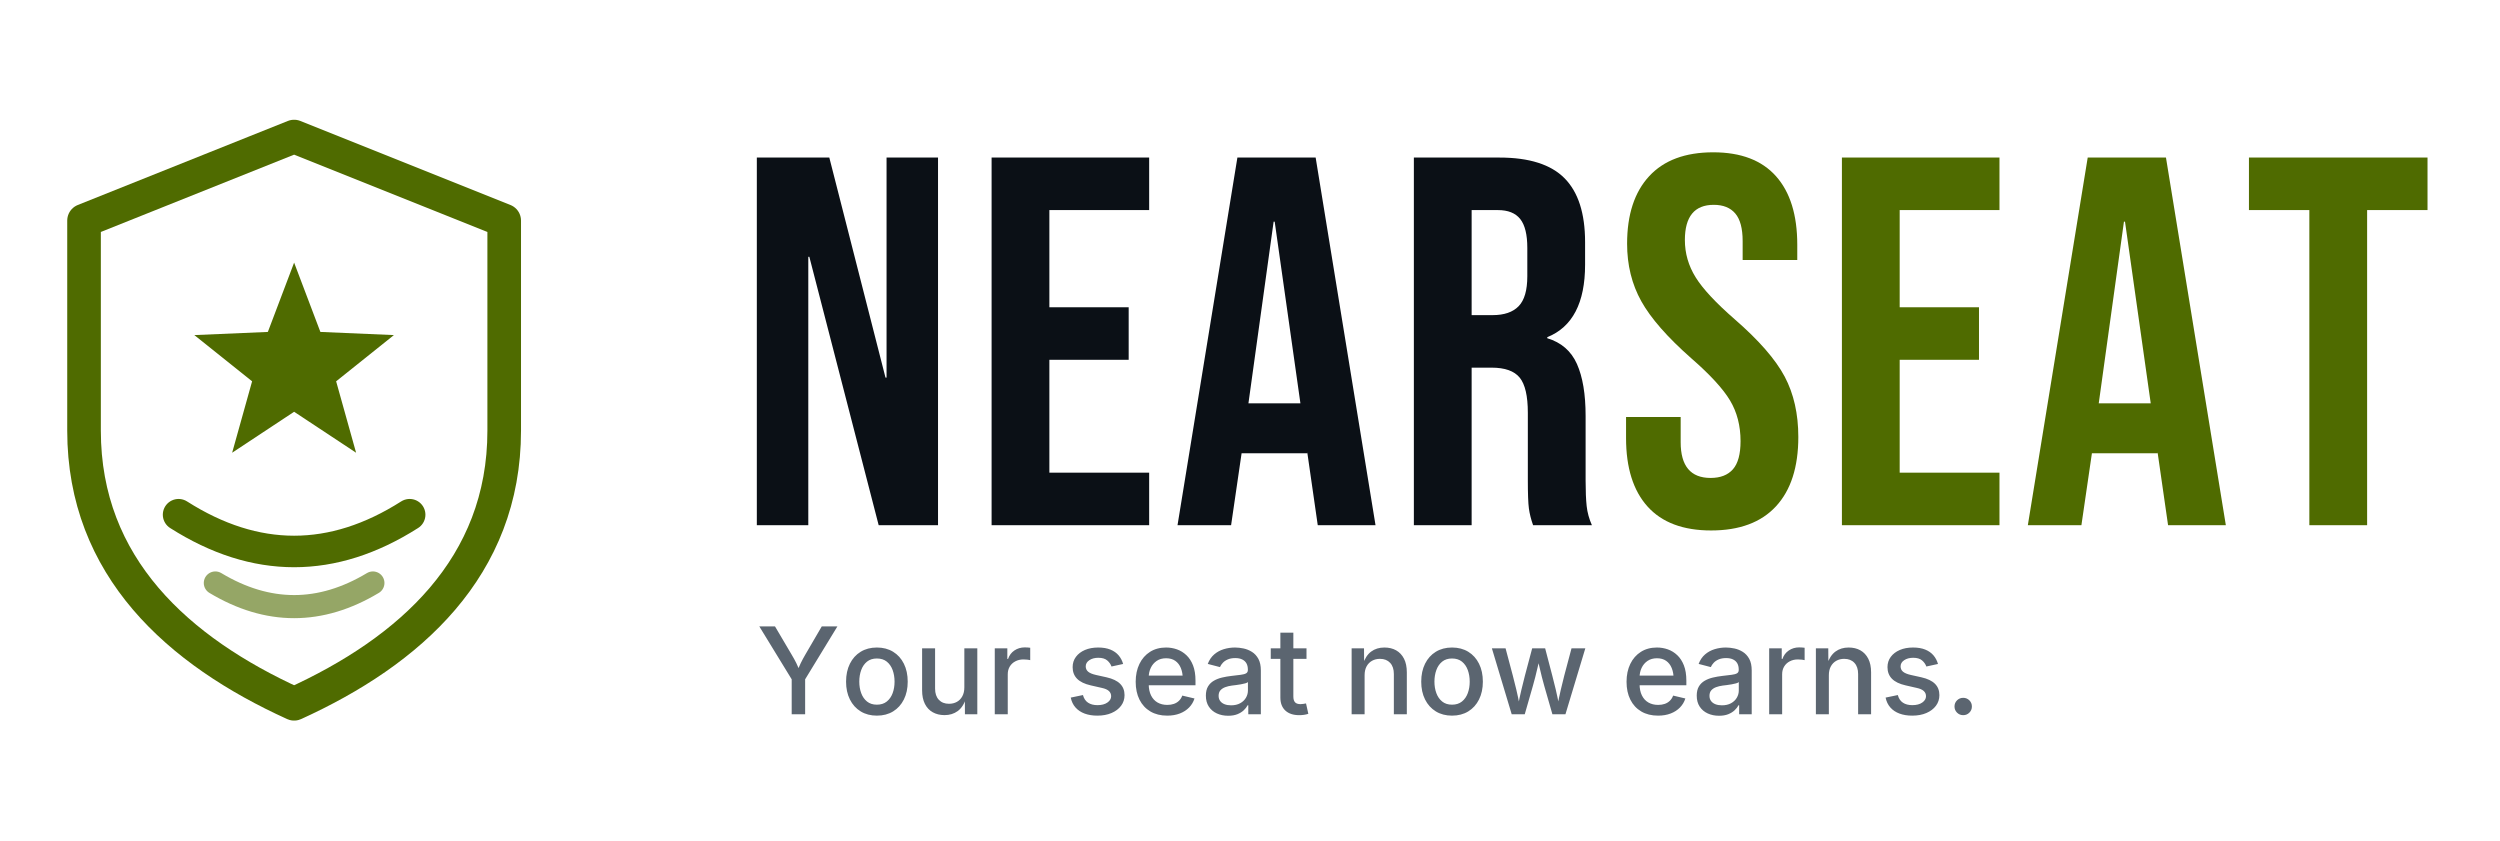
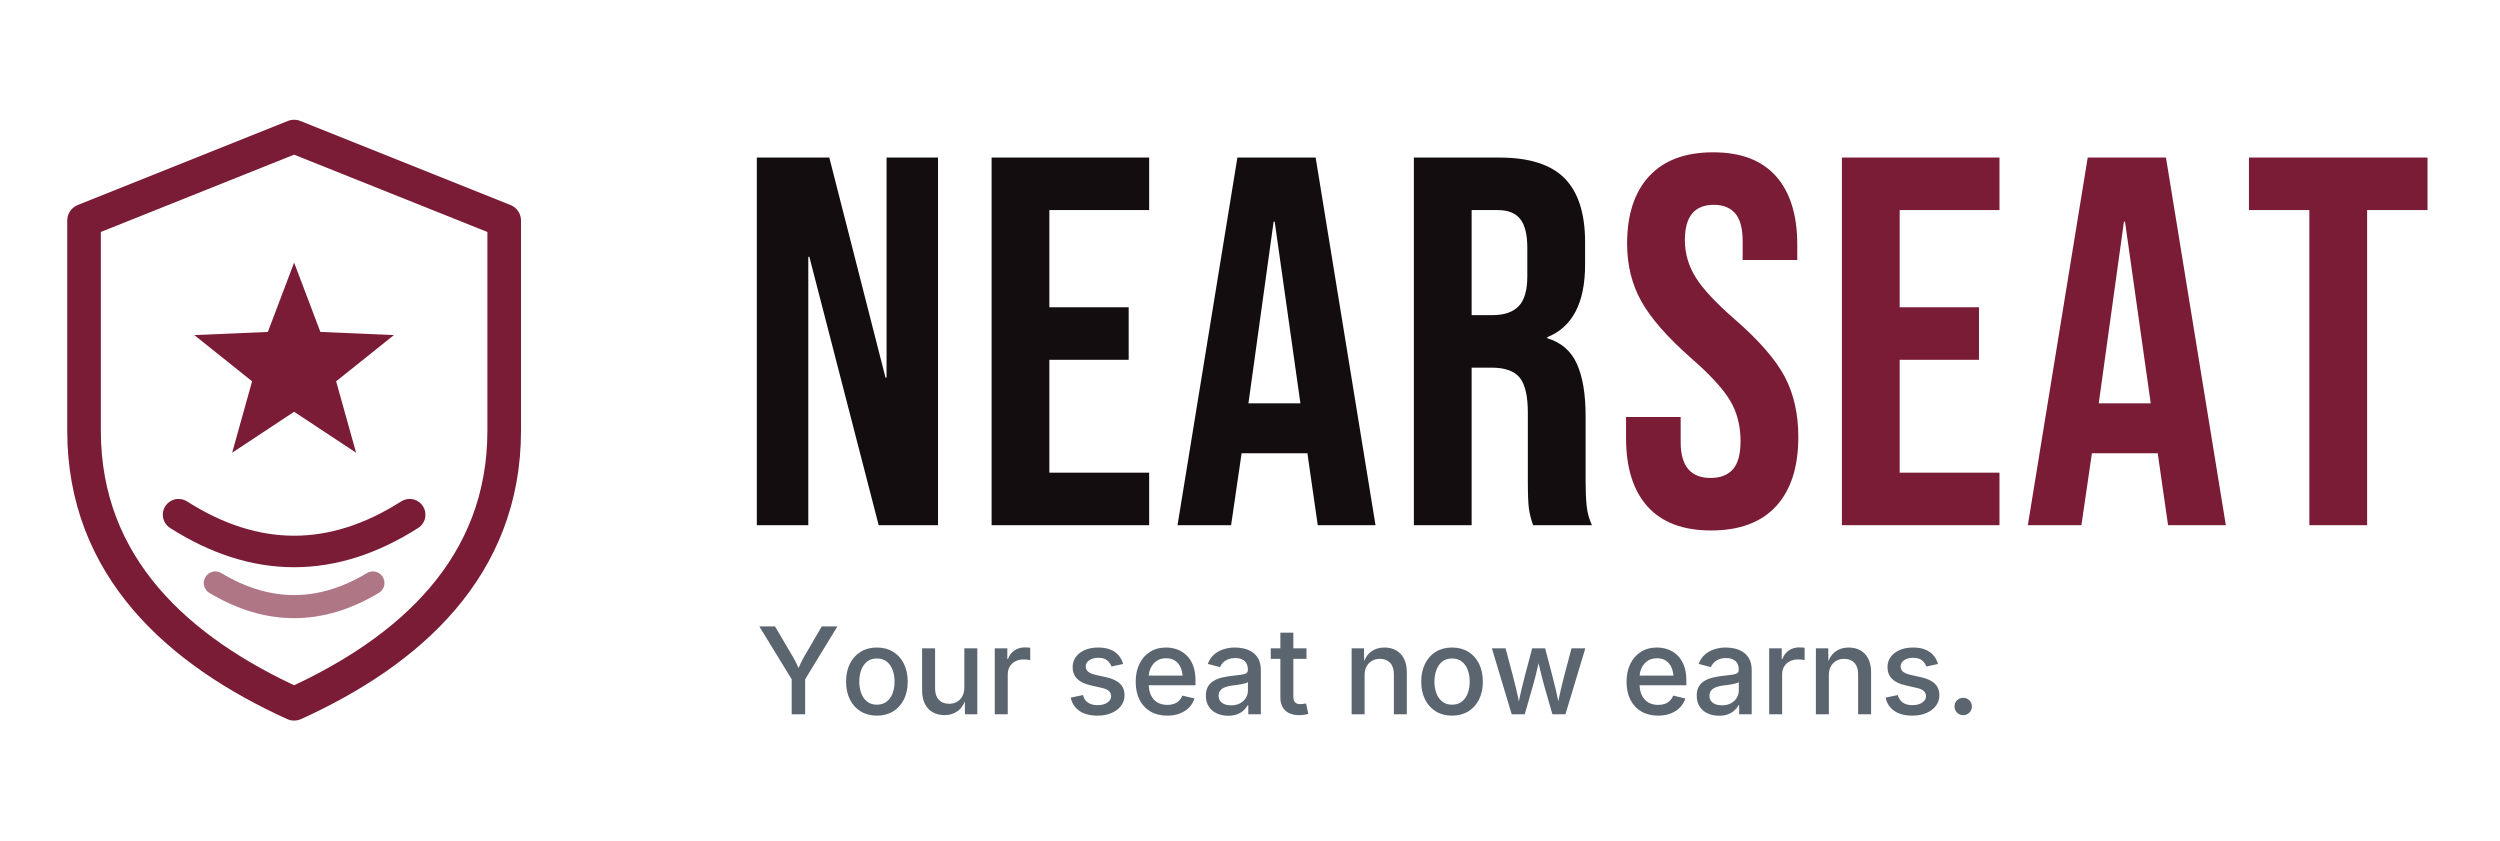
<svg xmlns="http://www.w3.org/2000/svg" viewBox="0 0 238 80">
  <g transform="translate(-4 8)">
-     <path d="M32 5 L52 13 V33 C52 46 43 54 32 59 C21 54 12 46 12 33 V13 Z" fill="none" stroke="#4F6B00" stroke-width="3.2" stroke-linejoin="round" />
-     <polygon points="32.0,17.0 34.5,23.6 41.5,23.9 36.0,28.3 37.9,35.1 32.0,31.2 26.1,35.1 28.0,28.3 22.5,23.9 29.5,23.6" fill="#4F6B00" />
-     <path d="M21 41 Q32 48 43 41" fill="none" stroke="#4F6B00" stroke-width="3" stroke-linecap="round" />
-     <path d="M24.5 47.5 Q32 52 39.5 47.5" fill="none" stroke="#4F6B00" stroke-width="2.2" stroke-linecap="round" opacity="0.6" />
+     <path d="M32 5 L52 13 V33 C52 46 43 54 32 59 C21 54 12 46 12 33 V13 Z" fill="none" stroke="#7a1c36" stroke-width="3.2" stroke-linejoin="round" />
+     <polygon points="32.0,17.0 34.5,23.6 41.5,23.9 36.0,28.3 37.9,35.1 32.0,31.2 26.1,35.1 28.0,28.3 22.5,23.9 29.5,23.6" fill="#7a1c36" />
+     <path d="M21 41 Q32 48 43 41" fill="none" stroke="#7a1c36" stroke-width="3" stroke-linecap="round" />
+     <path d="M24.5 47.5 Q32 52 39.5 47.5" fill="none" stroke="#7a1c36" stroke-width="2.2" stroke-linecap="round" opacity="0.6" />
  </g>
-   <path fill="#0b1016" d="M72.05 15.0H78.95L84.3 35.95H84.4V15.0H89.3V50.0H83.65L77.05 24.45H76.95V50.0H72.05Z M94.4 15.0H109.4V20.0H99.9V29.25H107.45V34.25H99.9V45.0H109.4V50.0H94.4Z M117.8 15.0H125.25L130.95 50.0H125.45L124.45 43.05V43.15H118.2L117.2 50.0H112.1ZM123.8 38.4 121.35 21.1H121.25L118.85 38.4Z M134.6 15.0H142.75Q147.0 15.0 148.95 16.975Q150.9 18.95 150.9 23.05V25.2Q150.9 30.65 147.3 32.1V32.2Q149.3 32.8 150.125 34.65Q150.95 36.5 150.95 39.6V45.75Q150.95 47.25 151.05 48.175Q151.15 49.1 151.55 50.0H145.95Q145.65 49.15 145.55 48.4Q145.45 47.65 145.45 45.7V39.3Q145.45 36.9 144.675 35.95Q143.9 35.0 142.0 35.0H140.1V50.0H134.6ZM142.1 30.0Q143.75 30.0 144.575 29.15Q145.4 28.3 145.4 26.3V23.6Q145.4 21.7 144.725 20.85Q144.05 20.0 142.6 20.0H140.1V30.0Z" />
-   <path fill="#4F6B00" d="M154.8 41.7V39.7H160V42.1Q160 45.5 162.85 45.5Q164.25 45.5 164.975 44.675Q165.7 43.85 165.7 42.0Q165.7 39.8 164.7 38.125Q163.7 36.45 161 34.1Q157.6 31.1 156.25 28.675Q154.9 26.25 154.9 23.2Q154.9 19.05 157.0 16.775Q159.1 14.5 163.1 14.5Q167.05 14.5 169.075 16.775Q171.1 19.05 171.1 23.3V24.75H165.9V22.95Q165.9 21.15 165.2 20.325Q164.5 19.5 163.15 19.5Q160.4 19.5 160.4 22.85Q160.4 24.75 161.425 26.4Q162.45 28.05 165.15 30.4Q168.6 33.4 169.9 35.85Q171.2 38.3 171.2 41.6Q171.2 45.9 169.075 48.2Q166.95 50.5 162.9 50.5Q158.9 50.5 156.85 48.225Q154.8 45.95 154.8 41.7Z M175.35 15.0H190.35V20.0H180.85V29.25H188.4V34.25H180.85V45.0H190.35V50.0H175.35Z M198.75 15.0H206.2L211.9 50.0H206.4L205.4 43.05V43.15H199.15L198.15 50.0H193.05ZM204.75 38.4 202.3 21.1H202.2L199.8 38.4Z M219.85 20.0H214.1V15.0H231.1V20.0H225.35V50.0H219.85Z" />
+   <path fill="#140d10" d="M72.05 15.0H78.95L84.3 35.95H84.4V15.0H89.3V50.0H83.65L77.05 24.45H76.95V50.0H72.05Z M94.4 15.0H109.4V20.0H99.9V29.25H107.45V34.25H99.9V45.0H109.4V50.0H94.4Z M117.8 15.0H125.25L130.95 50.0H125.45L124.45 43.05V43.15H118.2L117.2 50.0H112.1ZM123.8 38.4 121.35 21.1H121.25L118.85 38.4Z M134.6 15.0H142.75Q147.0 15.0 148.95 16.975Q150.9 18.95 150.9 23.05V25.2Q150.9 30.65 147.3 32.1V32.2Q149.3 32.8 150.125 34.65Q150.95 36.5 150.95 39.6V45.75Q150.95 47.25 151.05 48.175Q151.15 49.1 151.55 50.0H145.95Q145.65 49.15 145.55 48.4Q145.45 47.65 145.45 45.7V39.3Q145.45 36.9 144.675 35.95Q143.9 35.0 142.0 35.0H140.1V50.0H134.6ZM142.1 30.0Q143.75 30.0 144.575 29.15Q145.4 28.3 145.4 26.3V23.6Q145.4 21.7 144.725 20.85Q144.05 20.0 142.6 20.0H140.1V30.0Z" />
+   <path fill="#7a1c36" d="M154.8 41.7V39.7H160V42.1Q160 45.5 162.85 45.5Q164.25 45.5 164.975 44.675Q165.7 43.85 165.7 42.0Q165.7 39.8 164.7 38.125Q163.7 36.45 161 34.1Q157.6 31.1 156.25 28.675Q154.9 26.25 154.9 23.2Q154.9 19.05 157.0 16.775Q159.1 14.5 163.1 14.5Q167.05 14.5 169.075 16.775Q171.1 19.05 171.1 23.3V24.75H165.9V22.95Q165.9 21.15 165.2 20.325Q164.5 19.5 163.15 19.5Q160.4 19.5 160.4 22.85Q160.4 24.75 161.425 26.4Q162.45 28.05 165.15 30.4Q168.6 33.4 169.9 35.85Q171.2 38.3 171.2 41.6Q171.2 45.9 169.075 48.2Q166.95 50.5 162.9 50.5Q158.9 50.5 156.85 48.225Q154.8 45.95 154.8 41.7Z M175.35 15.0H190.35V20.0H180.85V29.25H188.4V34.25H180.85V45.0H190.35V50.0H175.35Z M198.75 15.0H206.2L211.9 50.0H206.4L205.4 43.05V43.15H199.15L198.15 50.0H193.05ZM204.75 38.4 202.3 21.1H202.2L199.8 38.4Z M219.85 20.0H214.1V15.0H231.1V20.0H225.35V50.0H219.85Z" />
  <path fill="#5B6570" d="M75.369 68.0V64.67L72.286 59.633H73.78L75.352 62.301Q75.616 62.739 75.816 63.143Q76.015 63.547 76.228 64.142H75.818Q76.032 63.536 76.231 63.129Q76.43 62.722 76.677 62.301L78.233 59.633H79.721L76.649 64.67V68.0Z M83.478 68.129Q82.596 68.129 81.936 67.725Q81.276 67.321 80.911 66.591Q80.546 65.861 80.546 64.895Q80.546 63.918 80.911 63.185Q81.276 62.452 81.936 62.048Q82.596 61.644 83.478 61.644Q84.365 61.644 85.025 62.048Q85.684 62.452 86.049 63.185Q86.414 63.918 86.414 64.895Q86.414 65.861 86.049 66.591Q85.684 67.321 85.025 67.725Q84.365 68.129 83.478 68.129ZM83.478 67.085Q84.05 67.085 84.424 66.784Q84.797 66.484 84.98 65.987Q85.162 65.49 85.162 64.895Q85.162 64.294 84.98 63.791Q84.797 63.289 84.424 62.988Q84.05 62.688 83.478 62.688Q82.91 62.688 82.54 62.988Q82.169 63.289 81.987 63.789Q81.804 64.288 81.804 64.895Q81.804 65.49 81.987 65.987Q82.169 66.484 82.54 66.784Q82.91 67.085 83.478 67.085Z M89.924 68.079Q89.284 68.079 88.801 67.809Q88.318 67.54 88.051 67.012Q87.784 66.484 87.784 65.709V61.722H89.02V65.557Q89.02 66.237 89.376 66.619Q89.733 67 90.345 67Q90.766 67 91.095 66.818Q91.423 66.635 91.614 66.285Q91.805 65.934 91.805 65.439V61.722H93.04V68.0H91.861L91.855 66.461H91.973Q91.698 67.315 91.17 67.697Q90.643 68.079 89.924 68.079Z M94.702 68.0V61.722H95.898V62.733H95.966Q96.14 62.216 96.572 61.924Q97.005 61.632 97.555 61.632Q97.673 61.632 97.824 61.641Q97.976 61.649 98.077 61.666V62.845Q98.01 62.823 97.819 62.8Q97.628 62.778 97.431 62.778Q97.005 62.778 96.662 62.958Q96.32 63.137 96.129 63.454Q95.938 63.772 95.938 64.187V68.0Z  M104.467 68.129Q103.788 68.129 103.257 67.933Q102.727 67.736 102.387 67.351Q102.047 66.967 101.935 66.411L103.097 66.169Q103.226 66.658 103.58 66.894Q103.934 67.13 104.479 67.13Q105.074 67.13 105.427 66.88Q105.781 66.63 105.781 66.282Q105.781 65.979 105.565 65.782Q105.349 65.585 104.9 65.49L103.844 65.249Q102.968 65.052 102.541 64.62Q102.115 64.187 102.115 63.513Q102.115 62.952 102.429 62.531Q102.743 62.11 103.288 61.877Q103.833 61.644 104.546 61.644Q105.225 61.644 105.708 61.84Q106.191 62.037 106.492 62.39Q106.792 62.744 106.921 63.21L105.815 63.452Q105.697 63.12 105.405 62.87Q105.113 62.621 104.557 62.621Q104.046 62.621 103.704 62.851Q103.361 63.081 103.361 63.435Q103.361 63.749 103.589 63.943Q103.816 64.137 104.333 64.255L105.343 64.479Q106.214 64.676 106.635 65.097Q107.056 65.518 107.056 66.175Q107.056 66.748 106.727 67.189Q106.399 67.629 105.818 67.879Q105.237 68.129 104.467 68.129Z M111.116 68.129Q110.189 68.129 109.515 67.73Q108.842 67.332 108.479 66.607Q108.117 65.883 108.117 64.906Q108.117 63.94 108.474 63.205Q108.83 62.469 109.482 62.056Q110.133 61.644 111.009 61.644Q111.548 61.644 112.048 61.82Q112.548 61.997 112.946 62.374Q113.345 62.75 113.578 63.348Q113.811 63.946 113.811 64.799V65.237H108.808V64.316H113.177L112.598 64.62Q112.598 64.041 112.418 63.6Q112.239 63.16 111.888 62.913Q111.537 62.666 111.009 62.666Q110.487 62.666 110.116 62.918Q109.746 63.171 109.552 63.584Q109.358 63.996 109.358 64.485V65.114Q109.358 65.76 109.58 66.206Q109.802 66.652 110.2 66.88Q110.599 67.107 111.127 67.107Q111.475 67.107 111.756 67.009Q112.037 66.911 112.242 66.711Q112.447 66.512 112.553 66.22L113.716 66.495Q113.564 66.978 113.207 67.349Q112.851 67.719 112.32 67.924Q111.79 68.129 111.116 68.129Z M116.922 68.14Q116.327 68.14 115.844 67.919Q115.361 67.697 115.08 67.27Q114.799 66.843 114.799 66.226Q114.799 65.692 115.004 65.35Q115.209 65.007 115.56 64.805Q115.911 64.603 116.341 64.502Q116.77 64.401 117.214 64.35Q117.77 64.283 118.118 64.241Q118.466 64.198 118.632 64.1Q118.797 64.002 118.797 63.783V63.749Q118.797 63.396 118.663 63.154Q118.528 62.913 118.261 62.781Q117.994 62.649 117.596 62.649Q117.186 62.649 116.891 62.775Q116.596 62.901 116.414 63.098Q116.231 63.294 116.141 63.508L114.979 63.205Q115.192 62.643 115.591 62.301Q115.99 61.958 116.506 61.801Q117.023 61.644 117.573 61.644Q117.955 61.644 118.382 61.733Q118.809 61.823 119.185 62.059Q119.561 62.295 119.797 62.722Q120.033 63.148 120.033 63.833V68.0H118.837V67.141H118.775Q118.651 67.382 118.41 67.613Q118.168 67.843 117.801 67.992Q117.433 68.14 116.922 68.14ZM117.197 67.146Q117.702 67.146 118.062 66.95Q118.421 66.753 118.612 66.428Q118.803 66.102 118.803 65.737V64.934Q118.736 65.001 118.547 65.055Q118.359 65.108 118.118 65.15Q117.876 65.192 117.652 65.22Q117.427 65.249 117.281 65.265Q116.933 65.31 116.644 65.417Q116.355 65.524 116.183 65.72Q116.012 65.917 116.012 66.242Q116.012 66.54 116.167 66.742Q116.321 66.944 116.585 67.045Q116.849 67.146 117.197 67.146Z M124.379 61.722V62.727H120.976V61.722ZM121.891 60.229H123.127V66.304Q123.127 66.68 123.287 66.857Q123.447 67.034 123.812 67.034Q123.907 67.034 124.064 67.012Q124.222 66.989 124.334 66.967L124.553 67.955Q124.356 68.022 124.132 68.053Q123.907 68.084 123.688 68.084Q122.835 68.084 122.363 67.643Q121.891 67.203 121.891 66.405Z  M129.91 64.283V68.0H128.675V61.722H129.854L129.865 63.261H129.736Q130.011 62.418 130.533 62.031Q131.055 61.644 131.797 61.644Q132.437 61.644 132.914 61.913Q133.391 62.183 133.661 62.708Q133.93 63.233 133.93 64.013V68.0H132.695V64.165Q132.695 63.485 132.341 63.104Q131.988 62.722 131.37 62.722Q130.954 62.722 130.623 62.904Q130.292 63.087 130.101 63.435Q129.91 63.783 129.91 64.283Z M138.232 68.129Q137.35 68.129 136.69 67.725Q136.031 67.321 135.666 66.591Q135.301 65.861 135.301 64.895Q135.301 63.918 135.666 63.185Q136.031 62.452 136.69 62.048Q137.35 61.644 138.232 61.644Q139.119 61.644 139.779 62.048Q140.438 62.452 140.803 63.185Q141.168 63.918 141.168 64.895Q141.168 65.861 140.803 66.591Q140.438 67.321 139.779 67.725Q139.119 68.129 138.232 68.129ZM138.232 67.085Q138.804 67.085 139.178 66.784Q139.551 66.484 139.734 65.987Q139.916 65.49 139.916 64.895Q139.916 64.294 139.734 63.791Q139.551 63.289 139.178 62.988Q138.804 62.688 138.232 62.688Q137.665 62.688 137.294 62.988Q136.923 63.289 136.741 63.789Q136.558 64.288 136.558 64.895Q136.558 65.49 136.741 65.987Q136.923 66.484 137.294 66.784Q137.665 67.085 138.232 67.085Z M143.914 68.0 142.028 61.722H143.33L144.021 64.322Q144.173 64.906 144.347 65.622Q144.521 66.338 144.684 67.236H144.504Q144.667 66.372 144.841 65.653Q145.015 64.934 145.172 64.322L145.863 61.722H147.098L147.778 64.322Q147.935 64.917 148.106 65.636Q148.277 66.355 148.44 67.236H148.255Q148.423 66.366 148.592 65.647Q148.76 64.928 148.917 64.322L149.608 61.722H150.922L149.03 68.0H147.789L147.014 65.299Q146.896 64.889 146.784 64.443Q146.671 63.996 146.565 63.53Q146.458 63.064 146.346 62.604H146.598Q146.492 63.059 146.382 63.527Q146.273 63.996 146.16 64.448Q146.048 64.9 145.93 65.299L145.155 68.0Z  M157.846 68.129Q156.919 68.129 156.245 67.73Q155.572 67.332 155.209 66.607Q154.847 65.883 154.847 64.906Q154.847 63.94 155.204 63.205Q155.56 62.469 156.212 62.056Q156.863 61.644 157.739 61.644Q158.278 61.644 158.778 61.82Q159.278 61.997 159.676 62.374Q160.075 62.75 160.308 63.348Q160.541 63.946 160.541 64.799V65.237H155.538V64.316H159.906L159.328 64.62Q159.328 64.041 159.148 63.6Q158.969 63.16 158.618 62.913Q158.267 62.666 157.739 62.666Q157.217 62.666 156.846 62.918Q156.476 63.171 156.282 63.584Q156.088 63.996 156.088 64.485V65.114Q156.088 65.76 156.31 66.206Q156.532 66.652 156.93 66.88Q157.329 67.107 157.857 67.107Q158.205 67.107 158.486 67.009Q158.767 66.911 158.972 66.711Q159.177 66.512 159.283 66.22L160.446 66.495Q160.294 66.978 159.937 67.349Q159.581 67.719 159.05 67.924Q158.52 68.129 157.846 68.129Z M163.652 68.14Q163.057 68.14 162.574 67.919Q162.091 67.697 161.81 67.27Q161.529 66.843 161.529 66.226Q161.529 65.692 161.734 65.35Q161.939 65.007 162.29 64.805Q162.641 64.603 163.071 64.502Q163.5 64.401 163.944 64.35Q164.5 64.283 164.848 64.241Q165.196 64.198 165.362 64.1Q165.527 64.002 165.527 63.783V63.749Q165.527 63.396 165.393 63.154Q165.258 62.913 164.991 62.781Q164.724 62.649 164.326 62.649Q163.916 62.649 163.621 62.775Q163.326 62.901 163.144 63.098Q162.961 63.294 162.871 63.508L161.709 63.205Q161.922 62.643 162.321 62.301Q162.72 61.958 163.236 61.801Q163.753 61.644 164.303 61.644Q164.685 61.644 165.112 61.733Q165.539 61.823 165.915 62.059Q166.291 62.295 166.527 62.722Q166.763 63.148 166.763 63.833V68.0H165.567V67.141H165.505Q165.381 67.382 165.14 67.613Q164.898 67.843 164.531 67.992Q164.163 68.14 163.652 68.14ZM163.927 67.146Q164.432 67.146 164.792 66.95Q165.151 66.753 165.342 66.428Q165.533 66.102 165.533 65.737V64.934Q165.466 65.001 165.277 65.055Q165.089 65.108 164.848 65.15Q164.606 65.192 164.382 65.22Q164.157 65.249 164.011 65.265Q163.663 65.31 163.374 65.417Q163.085 65.524 162.913 65.72Q162.742 65.917 162.742 66.242Q162.742 66.54 162.897 66.742Q163.051 66.944 163.315 67.045Q163.579 67.146 163.927 67.146Z M168.425 68.0V61.722H169.621V62.733H169.688Q169.862 62.216 170.295 61.924Q170.727 61.632 171.277 61.632Q171.395 61.632 171.547 61.641Q171.698 61.649 171.8 61.666V62.845Q171.732 62.823 171.541 62.8Q171.35 62.778 171.154 62.778Q170.727 62.778 170.385 62.958Q170.042 63.137 169.851 63.454Q169.66 63.772 169.66 64.187V68.0Z M174.107 64.283V68.0H172.872V61.722H174.051L174.062 63.261H173.933Q174.208 62.418 174.731 62.031Q175.253 61.644 175.994 61.644Q176.634 61.644 177.112 61.913Q177.589 62.183 177.858 62.708Q178.128 63.233 178.128 64.013V68.0H176.893V64.165Q176.893 63.485 176.539 63.104Q176.185 62.722 175.567 62.722Q175.152 62.722 174.821 62.904Q174.489 63.087 174.298 63.435Q174.107 63.783 174.107 64.283Z M182.042 68.129Q181.362 68.129 180.832 67.933Q180.301 67.736 179.961 67.351Q179.622 66.967 179.509 66.411L180.672 66.169Q180.801 66.658 181.155 66.894Q181.508 67.13 182.053 67.13Q182.648 67.13 183.002 66.88Q183.356 66.63 183.356 66.282Q183.356 65.979 183.14 65.782Q182.923 65.585 182.474 65.49L181.418 65.249Q180.542 65.052 180.116 64.62Q179.689 64.187 179.689 63.513Q179.689 62.952 180.003 62.531Q180.318 62.11 180.863 61.877Q181.407 61.644 182.12 61.644Q182.8 61.644 183.283 61.84Q183.766 62.037 184.066 62.39Q184.366 62.744 184.496 63.21L183.389 63.452Q183.271 63.12 182.979 62.87Q182.688 62.621 182.132 62.621Q181.621 62.621 181.278 62.851Q180.936 63.081 180.936 63.435Q180.936 63.749 181.163 63.943Q181.39 64.137 181.907 64.255L182.918 64.479Q183.788 64.676 184.209 65.097Q184.63 65.518 184.63 66.175Q184.63 66.748 184.302 67.189Q183.973 67.629 183.392 67.879Q182.811 68.129 182.042 68.129Z M186.899 68.084Q186.551 68.084 186.309 67.843Q186.068 67.601 186.068 67.259Q186.068 66.911 186.309 66.672Q186.551 66.433 186.899 66.433Q187.241 66.433 187.483 66.672Q187.724 66.911 187.724 67.259Q187.724 67.601 187.483 67.843Q187.241 68.084 186.899 68.084Z" />
</svg>
